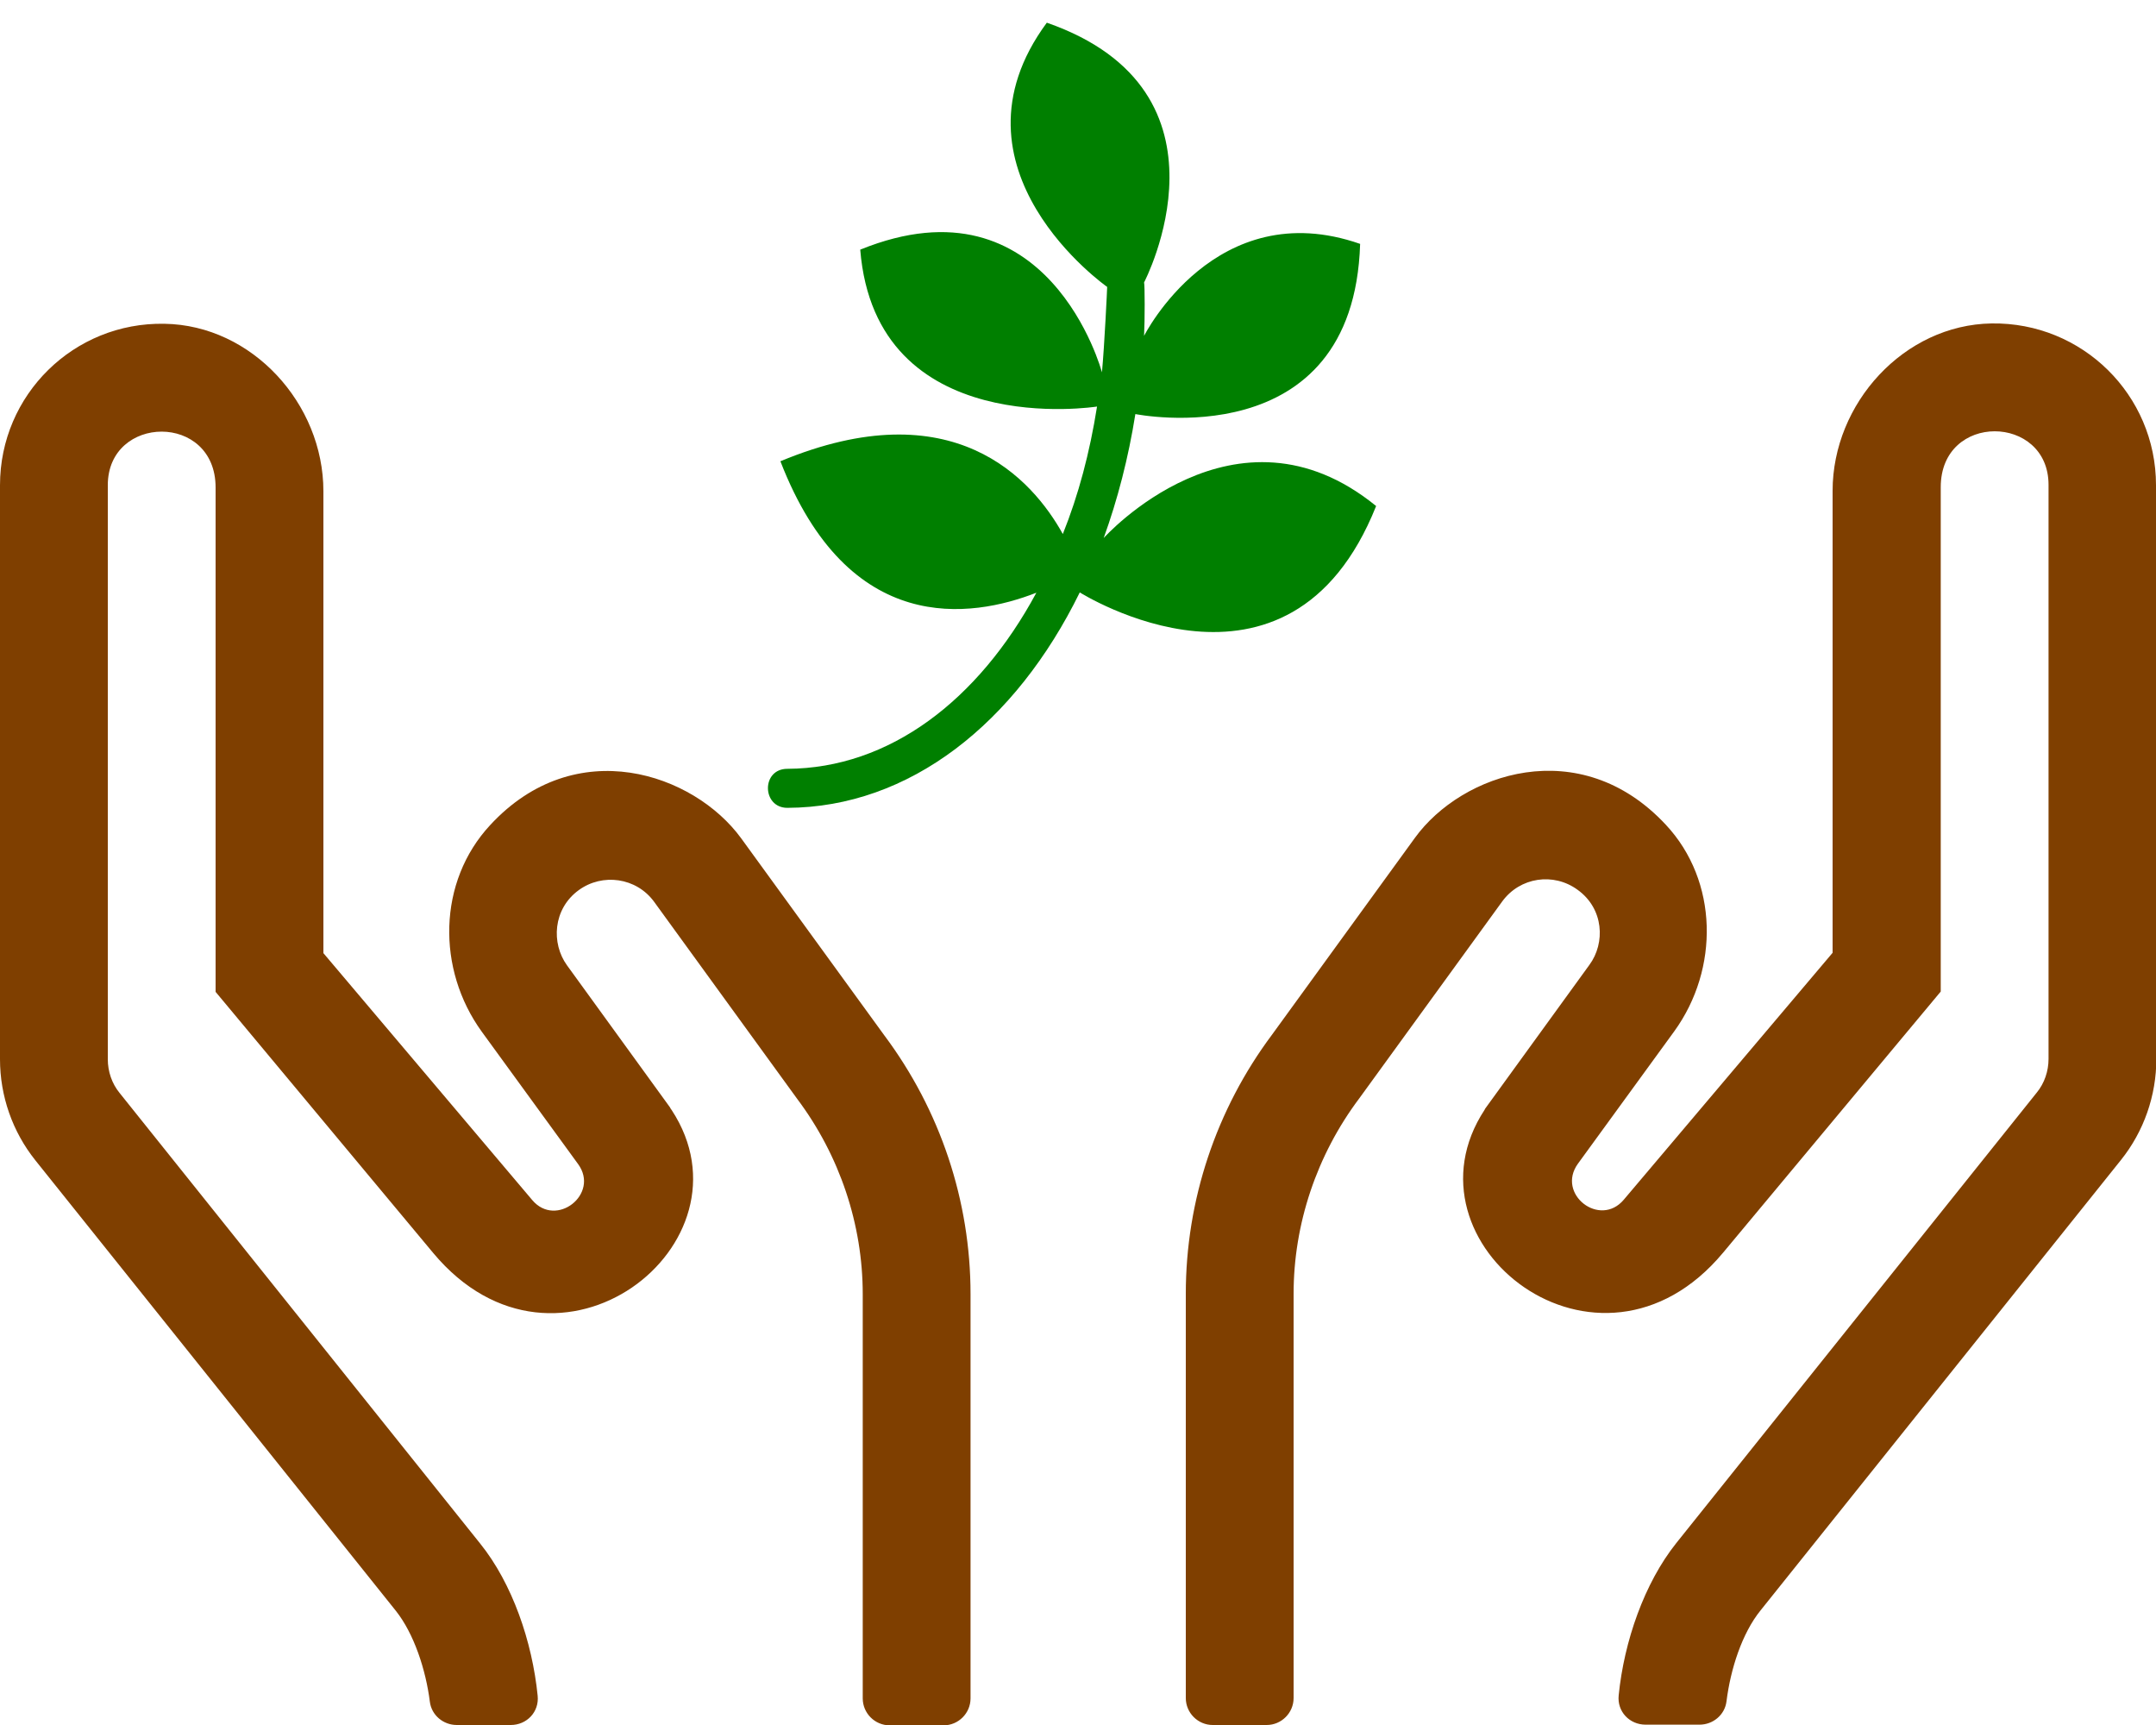
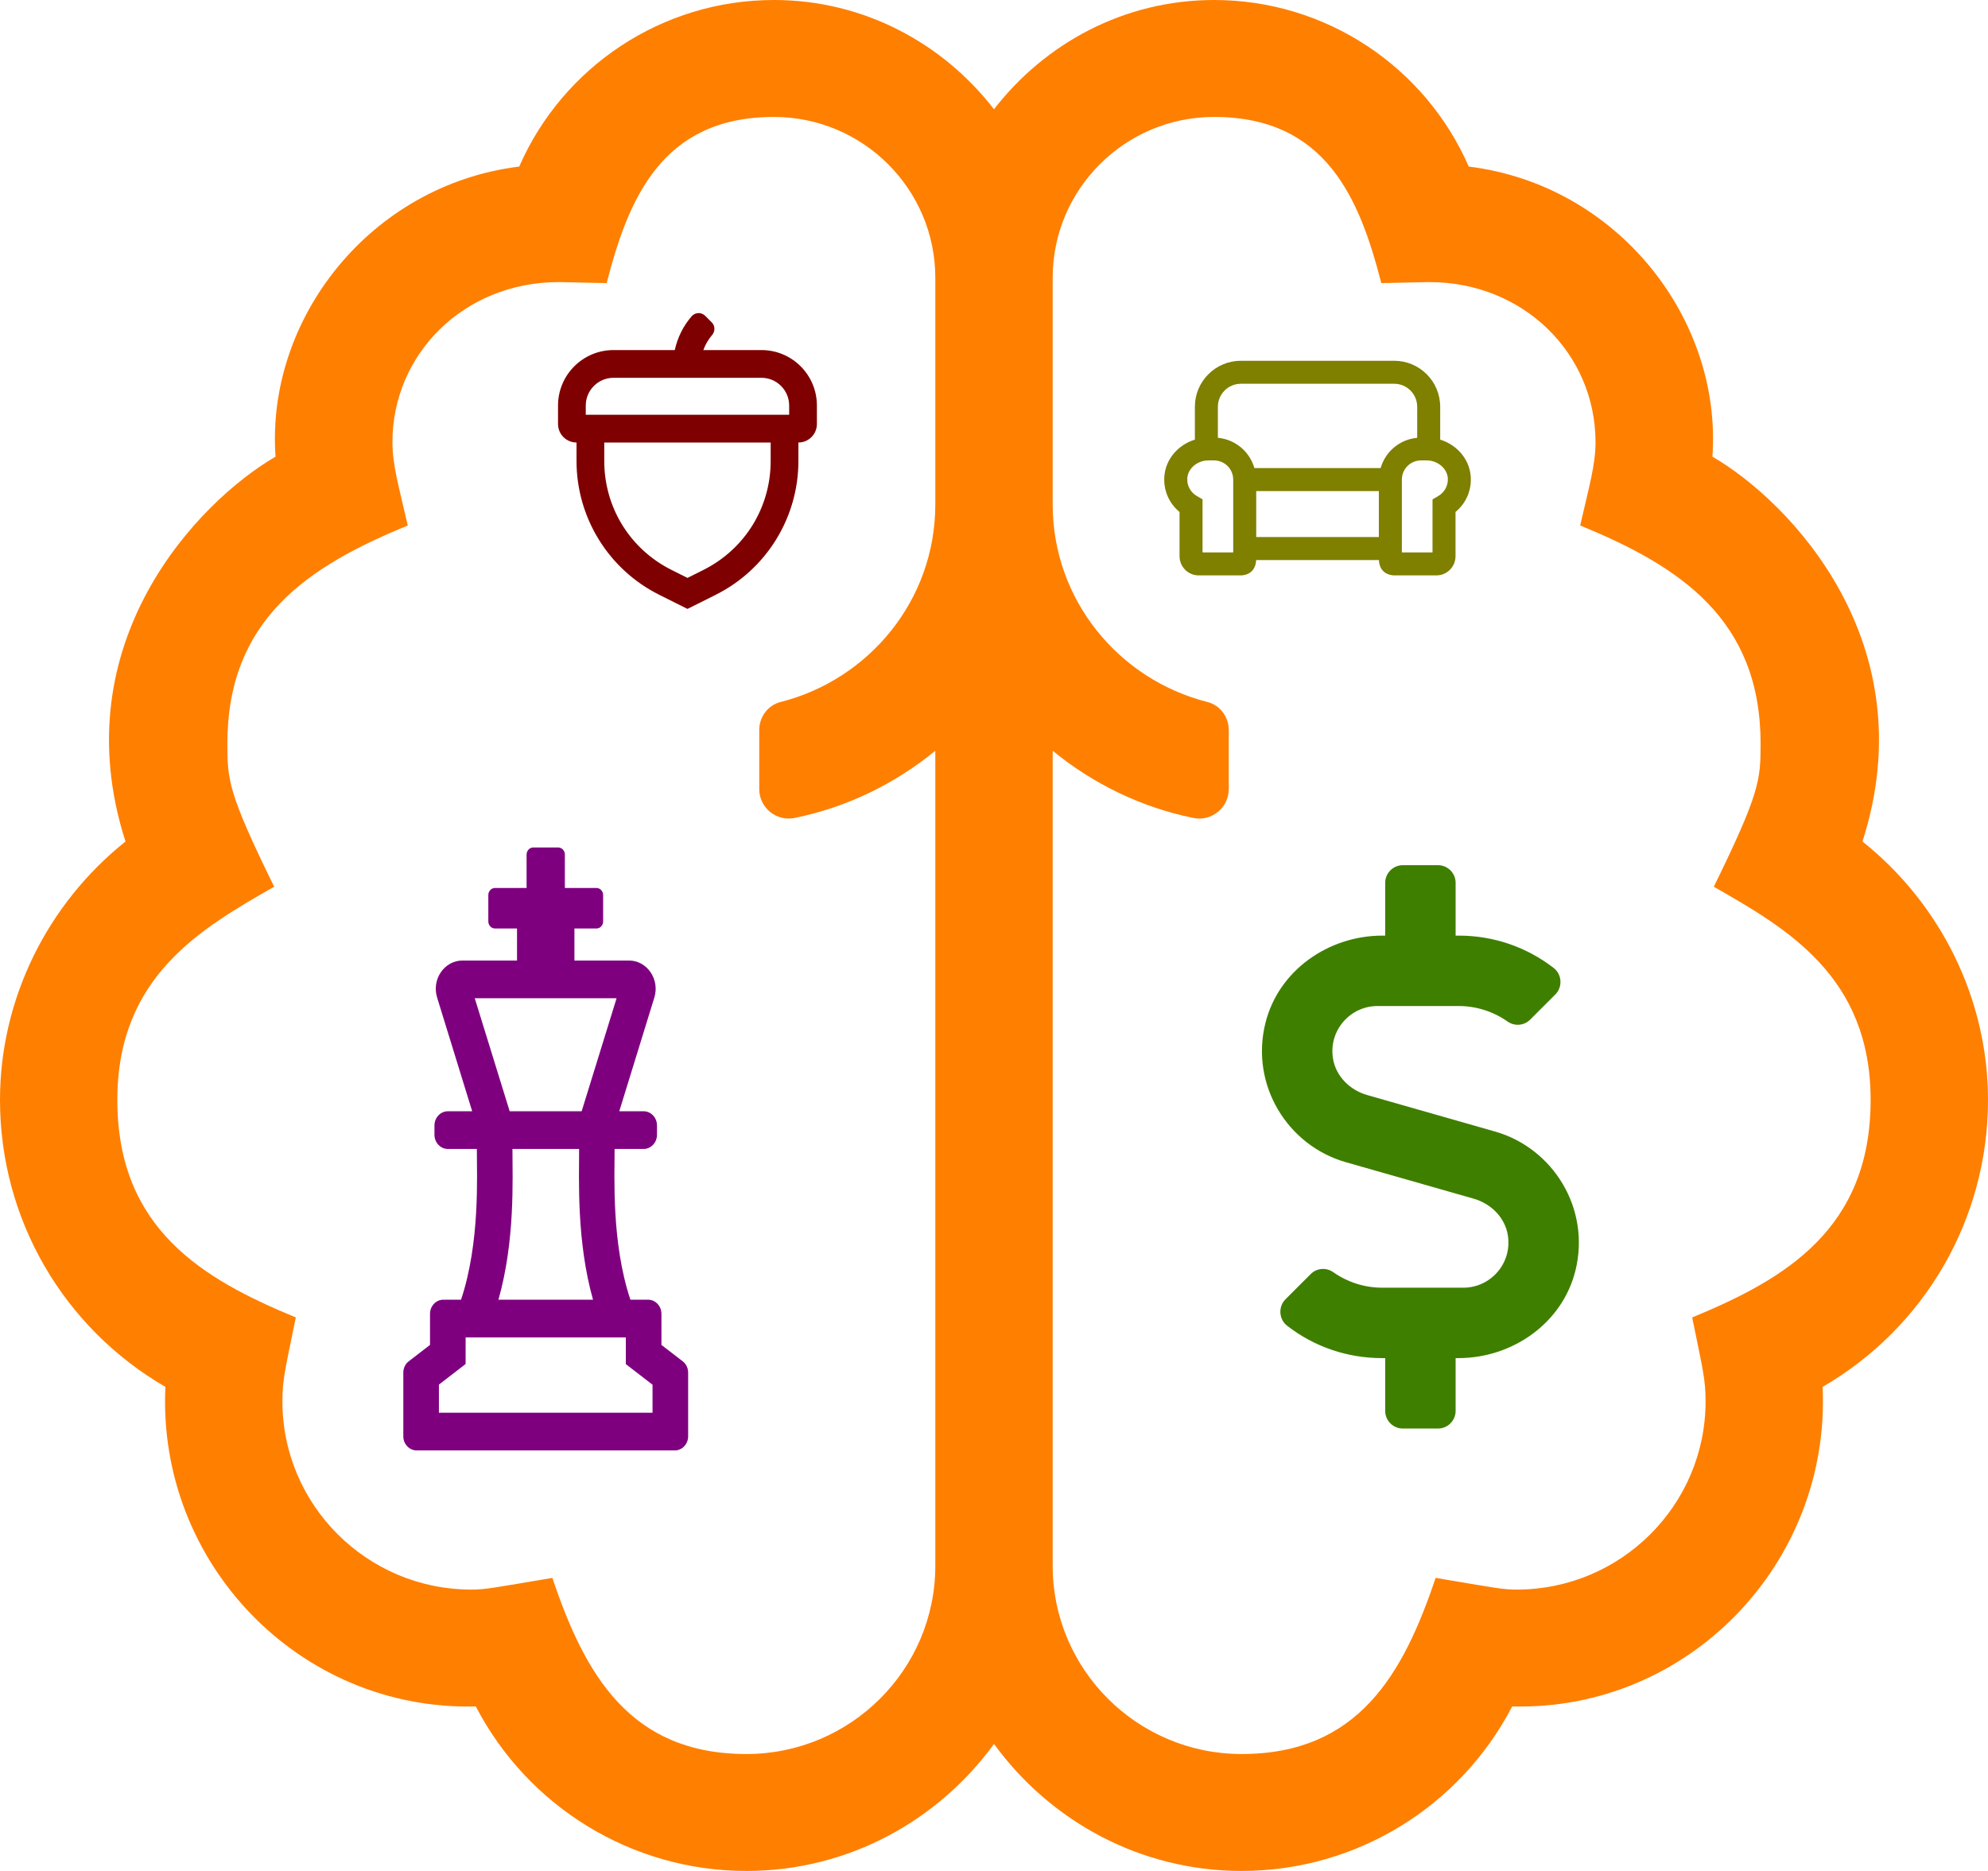
- <svg xmlns="http://www.w3.org/2000/svg" xmlns:xlink="http://www.w3.org/1999/xlink" width="640" height="512">
-   <g>
+ <svg xmlns="http://www.w3.org/2000/svg" xmlns:xlink="http://www.w3.org/1999/xlink" width="544" height="512">
+   <g class="layer">
+     <path d="m509.65,230.28c17.51,-54.46 -20.08,-93.16 -41.06,-105.31c2.67,-37.66 -25.86,-74.32 -66.68,-79.39c-11.95,-27.35 -39.11,-45.58 -69.69,-45.58c-24.59,0 -46.26,11.85 -60.22,29.9c-13.96,-18.05 -35.63,-29.9 -60.22,-29.9c-30.58,0 -57.74,18.23 -69.7,45.58c-40.82,5.07 -69.35,41.73 -66.68,79.39c-20.98,12.16 -58.56,50.85 -41.06,105.31c-21.45,17.14 -34.34,43.16 -34.34,70.72c0,32.73 17.41,62.38 45.26,78.53c-2.28,48.18 36.69,88.69 84.94,87.45c14.24,27.38 42.59,45.02 74.05,45.02c27.9,0 52.51,-13.8 67.75,-34.76c15.24,20.96 39.85,34.76 67.75,34.76c31.46,0 59.81,-17.64 74.05,-45.02c48.25,1.24 87.21,-39.28 84.94,-87.45c27.85,-16.15 45.26,-45.8 45.26,-78.53c0,-27.56 -12.89,-53.58 -34.35,-70.72zm-253.71,-92.21c0,26.09 -18.06,47.88 -42.35,54.04c-3.47,0.88 -5.83,4.09 -5.83,7.66l0,16.18c0,5.07 4.69,8.91 9.68,7.89c14.43,-2.94 27.54,-9.41 38.5,-18.39l0,223.05c0,28.39 -23.18,51.5 -51.69,51.5c-31.89,0 -44.23,-21.81 -53.1,-48.2c-16.29,2.74 -18.29,3.2 -22.18,3.2c-28.51,0 -51.69,-23.11 -51.69,-51.5c0,-6.21 0.86,-9.14 3.67,-22.97c-25.44,-10.5 -48.84,-24.21 -48.84,-59.53c0,-33.86 23.01,-46.95 42.91,-58.34c-12.6,-25.71 -12.8,-29.2 -12.8,-39.16c0,-33.91 21.9,-48.46 49.37,-59.69c-2.51,-10.9 -4.2,-16.61 -4.2,-22.81c0,-24.14 19.6,-43.8 45.48,-43.8l0.41,0l12.73,0.27c5.91,-22.95 15.03,-45.47 45.77,-45.47c24.34,0 44.16,19.73 44.16,44l0,62.07zm207.11,222.46c2.81,13.83 3.67,16.76 3.67,22.97c0,28.39 -23.18,51.5 -51.69,51.5c-3.88,0 -5.88,-0.46 -22.18,-3.2c-8.87,26.39 -21.21,48.2 -53.1,48.2c-28.51,0 -51.69,-23.11 -51.69,-51.5l0,-223.05c10.96,8.98 24.07,15.45 38.5,18.39c4.99,1.02 9.68,-2.82 9.68,-7.89l0,-16.18c0,-3.57 -2.36,-6.78 -5.83,-7.66c-24.29,-6.16 -42.35,-27.95 -42.35,-54.04l0,-62.07c0,-24.27 19.82,-44 44.16,-44c30.74,0 39.86,22.52 45.76,45.47l12.73,-0.27l0.41,0c25.88,0 45.48,19.66 45.48,43.8c0,6.2 -1.7,11.92 -4.2,22.81c27.46,11.22 49.37,25.78 49.37,59.69c0,9.96 -0.2,13.45 -12.8,39.16c19.9,11.39 42.91,24.48 42.91,58.34c0,35.33 -23.39,49.04 -48.83,59.53z" fill="#ff7f00" id="svg_1" />
    <g id="svg_4" />
+     <use fill="#7f0000" id="svg_6" transform="matrix(0.158117 0 0 0.158117 111.111 114.677)" x="215.03" xlink:href="#svg_5" y="-183.408" />
    <g id="svg_7" />
+     <use fill="#7f007f" id="svg_9" transform="matrix(0.304456 0 0 0.322275 133.819 187.284)" x="-221.043" xlink:href="#svg_8" y="138.492" />
    <g id="svg_10" />
-     <g id="svg_11">
-       <path fill="#7f3f00" id="svg_1" d="m220,248.8c-14,-19.2 -49.1,-31.4 -74.5,-3.9c-15.6,16.8 -15.9,42.8 -2.5,61.3l28.6,39.3c6.5,8.9 -6.5,19.1 -13.6,10.7l-62,-73.3l0,-137.1c0,-26 -21.2,-49.3 -47.2,-49.7c-26.9,-0.5 -48.8,21.1 -48.8,47.9l0,170.4c0,10.9 3.7,21.5 10.5,30l107,133.7c5.4,6.8 8.9,17.5 10.1,27c0.5,4 4,6.9 8,6.9l16,0c4.8,0 8.5,-3.9 8,-8.7c-1.6,-16 -7.5,-33.3 -17.1,-45.2l-107,-133.7c-2.3,-2.8 -3.5,-6.4 -3.5,-10l0,-170.4c0,-21 32,-21.6 32,0.7l0,149.7l64.6,77.5c36.9,44.2 96.8,-2.7 70.8,-42.4c-0.2,-0.3 -0.4,-0.5 -0.5,-0.8l-30.6,-42.2c-4.7,-6.5 -4.2,-16.7 3.5,-22.3c7,-5.1 17.1,-3.8 22.4,3.5l42.4,58.4c12.7,16.9 19.5,37.4 19.5,58l0,120c0,4.4 3.6,8 8,8l16,0c4.4,0 8,-3.6 8,-8l0,-120c0,-27.7 -9,-54.6 -25.6,-76.8l-42.5,-58.5zm420,-104.8c0,-26.8 -21.9,-48.4 -48.8,-48c-26,0.4 -47.2,23.7 -47.2,49.7l0,137.1l-62,73.3c-7.1,8.4 -20.1,-1.7 -13.6,-10.7l28.6,-39.3c13.4,-18.5 13.1,-44.6 -2.5,-61.3c-25.5,-27.4 -60.6,-15.3 -74.5,3.9l-42.4,58.4c-16.6,22.2 -25.6,49.2 -25.6,76.9l0,120c0,4.4 3.6,8 8,8l16,0c4.4,0 8,-3.6 8,-8l0,-120c0,-20.6 6.8,-41.1 19.5,-58l42.4,-58.4c5.3,-7.3 15.3,-8.7 22.4,-3.5c7.8,5.6 8.3,15.8 3.5,22.3l-30.6,42.2c-0.2,0.3 -0.4,0.5 -0.5,0.8c-26.1,39.7 33.9,86.7 70.8,42.4l64.6,-77.5l0,-149.7c0,-22.3 32,-21.7 32,-0.7l0,170.4c0,3.6 -1.2,7.2 -3.5,10l-107,133.7c-9.5,11.9 -15.5,29.2 -17.1,45.2c-0.5,4.8 3.2,8.7 8,8.7l16,0c4,0 7.5,-2.9 8,-6.9c1.2,-9.6 4.6,-20.2 10.1,-27l107,-133.7c6.8,-8.5 10.5,-19.1 10.5,-30l-0.1,-170.3z" />
-       <use fill="#007f00" x="389.601" y="20.092" transform="matrix(0.47019 0 0 0.474727 -15.4257 -7.78927)" xlink:href="#svg_8" id="svg_9" />
-     </g>
+     <use fill="#3f7f00" id="svg_12" transform="matrix(0.3011 0 0 0.3011 225.338 208.016)" x="270.499" xlink:href="#svg_11" y="95.481" />
+     <g id="svg_13" />
+     <use fill="#7f7f00" id="svg_15" transform="matrix(0.15424 0 0 0.15424 349.58 120.609)" x="-200.986" xlink:href="#svg_14" y="-207.469" />
+     <g id="svg_16" />
  </g>
  <defs>
-     <symbol id="svg_8" viewBox="0 0 384 512">
-       <path d="m384,312.7c-55.1,136.7 -187.1,54 -187.1,54c-40.5,81.8 -107.4,134.4 -184.6,134.7c-16.1,0 -16.6,-24.4 0,-24.4c64.4,-0.3 120.5,-42.7 157.2,-110.1c-41.1,15.9 -118.6,27.9 -161.6,-82.2c109,-44.9 159.1,11.2 178.3,45.5c9.9,-24.4 17,-50.9 21.6,-79.7c0,0 -139.7,21.9 -149.5,-98.1c119.1,-47.9 152.6,76.7 152.6,76.7c1.6,-16.7 3.3,-52.6 3.3,-53.4c0,0 -106.3,-73.7 -38.1,-165.2c124.6,43 61.4,162.4 61.4,162.4c0.5,1.6 0.5,23.8 0,33.4c0,0 45.2,-89 136.4,-57.5c-4.2,134 -141.9,106.4 -141.9,106.4c-4.4,27.4 -11.2,53.4 -20,77.5c0,0 83,-91.8 172,-20z" />
+     <symbol id="svg_5" viewBox="0 0 448 512">
+       <path d="m352,64l-100.5,0c3.4,-9.4 8.47,-18.18 15.16,-26.04c5.56,-6.52 5.31,-15.91 -0.62,-21.86l-11.35,-11.32c-3.12,-3.16 -7.72,-5.14 -11.97,-4.72c-4.38,0.14 -8.5,2.08 -11.31,5.3c-14.75,16.8 -24.55,37.06 -29.39,58.65l-106.02,0c-53.02,0 -96,42.98 -96,96l0,32c0,17.67 14.33,32 32,32l0,32c0,98.06 55.4,187.7 143.11,231.55l48.89,24.44l48.89,-24.45c87.71,-43.85 143.11,-133.49 143.11,-231.55l0,-32c17.67,0 32,-14.33 32,-32l0,-32c0,-53.02 -42.98,-96 -96,-96zm-304,96c0,-26.47 21.53,-48 48,-48l256,0c26.47,0 48,21.53 48,48l0,16l-352,0l0,-16zm320,96c0,80.39 -44.67,152.67 -116.57,188.62l-27.43,13.71l-27.43,-13.71c-71.9,-35.95 -116.57,-108.23 -116.57,-188.62l0,-32l288,0l0,32z" />
+     </symbol>
+     <symbol id="svg_8" viewBox="0 0 256 512">
+       <path d="m251.1,436.3l-19.1,-13.9l0,-26.4c0,-6.6 -5.4,-12 -12,-12l-15.9,0c-17,-48.1 -14.2,-103.9 -14.2,-127.8l0,-0.2l26.1,0c6.6,0 12,-5.4 12,-12l0,-8c0,-6.6 -5.4,-12 -12,-12l-21.9,0l31.5,-96.5c5.1,-15.5 -6.5,-31.5 -22.8,-31.5l-49,0l0,-27.2l19.8,0c3.3,0 6,-2.7 6,-6l0,-22.4c0,-3.3 -2.7,-6 -6,-6l-28.4,0l0,-28.4c0,-3.3 -2.7,-6 -6,-6l-22.4,0c-3.3,0 -6,2.7 -6,6l0,28.4l-28.4,0c-3.3,0 -6,2.7 -6,6l0,22.4c0,3.3 2.7,6 6,6l19.8,0l0,27.2l-49,0c-16.3,0 -27.9,15.9 -22.8,31.5l31.5,96.5l-21.9,0c-6.6,0 -12,5.4 -12,12l0,8c0,6.6 5.4,12 12,12l26.1,0l0,0.2c0,22.9 2.9,79.3 -14.2,127.8l-15.9,0c-6.6,0 -12,5.4 -12,12l0,26.4l-19.1,13.9c-3.1,2.2 -4.9,5.8 -4.9,9.7l0,54c0,6.6 5.4,12 12,12l232,0c6.6,0 12,-5.4 12,-12l0,-54c0,-3.9 -1.8,-7.5 -4.9,-9.7zm-186.9,-308.3l127.5,0l-31.4,96l-64.7,0l-31.4,-96zm33.9,128.2l0,-0.2l59.9,0l0,0.2c0,26.3 -2.3,78.1 12.5,127.8l-85,0c15.1,-50.4 12.6,-102.3 12.6,-127.8zm125.9,223.8l-192,0l0,-23.9l24,-17.5l0,-22.6l144,0l0,22.7l24,17.5l0,23.8z" />
+     </symbol>
+     <symbol id="svg_11" viewBox="0 0 288 512">
+       <path d="m211.9,242.1l-116.3,-33.2c-15.8,-4.5 -28.6,-17.2 -31.1,-33.5c-3.9,-25.4 15.8,-47.4 40.5,-47.4l73.8,0c15.9,0 31.5,5 44.4,14.1c6.4,4.5 15,3.8 20.5,-1.7l22.9,-22.9c6.8,-6.8 6.1,-18.2 -1.5,-24.1c-24.7,-19.1 -54.7,-29.4 -86.3,-29.4l-2.8,0l0,-48c0,-8.8 -7.2,-16 -16,-16l-32,0c-8.8,0 -16,7.2 -16,16l0,48l-2.5,0c-49.2,0 -94.6,31.8 -106.4,79.6c-13.9,56.2 20.2,111.2 73,126.3l116.3,33.2c15.8,4.5 28.6,17.2 31.1,33.5c3.9,25.4 -15.8,47.4 -40.5,47.4l-73.8,0c-15.9,0 -31.5,-5 -44.4,-14.1c-6.4,-4.5 -15,-3.8 -20.5,1.7l-22.9,22.9c-6.8,6.8 -6.1,18.2 1.5,24.1c24.6,19.1 54.6,29.4 86.3,29.4l2.8,0l0,48c0,8.8 7.2,16 16,16l32,0c8.8,0 16,-7.2 16,-16l0,-48l2.5,0c49.2,0 94.6,-31.8 106.4,-79.6c13.9,-56.2 -20.2,-111.2 -73,-126.3z" />
+     </symbol>
+     <symbol id="svg_14" viewBox="0 0 640 512">
+       <path d="m576,196.6l0,-68.6c0,-53 -43,-96 -96,-96l-320,0c-53,0 -96,43 -96,96l0,68.6c-34.6,10.7 -60.9,40.3 -63.7,76.4c-2.3,29 9.6,56.5 31.7,74.6l0,92.4c0,22.1 17.9,40 40,40l88,0c4,0 30.2,-0.9 31.9,-32l256.2,0c1.4,30.8 28,32 31.9,32l88,0c22.1,0 40,-17.9 40,-40l0,-92.4c22,-18.1 34,-45.5 31.7,-74.6c-2.8,-36.1 -29.1,-65.7 -63.7,-76.4zm-432,235.4l-64,0l0,-110.7l-11.9,-7c-13.5,-7.8 -21.1,-22.3 -19.9,-37.6c1.5,-20.2 21.2,-36.7 43.8,-36.7l12,0c22.1,0 40,17.9 40,40l0,152zm304,-128l0,96l-256,0l0,-96l256,0zm3.7,-48l-263.5,0c-9.8,-34.3 -39.7,-59.8 -76.2,-63.2l0,-64.8c0,-26.5 21.5,-48 48,-48l320,0c26.5,0 48,21.5 48,48l0,64.8c-36.6,3.4 -66.5,28.9 -76.3,63.2zm120.2,58.4l-11.9,7l0,110.6l-64,0l0,-152c0,-22.1 17.9,-40 40,-40l12,0c22.6,0 42.3,16.5 43.9,36.8c1.1,15.3 -6.5,29.7 -20,37.6z" />
    </symbol>
  </defs>
</svg>
